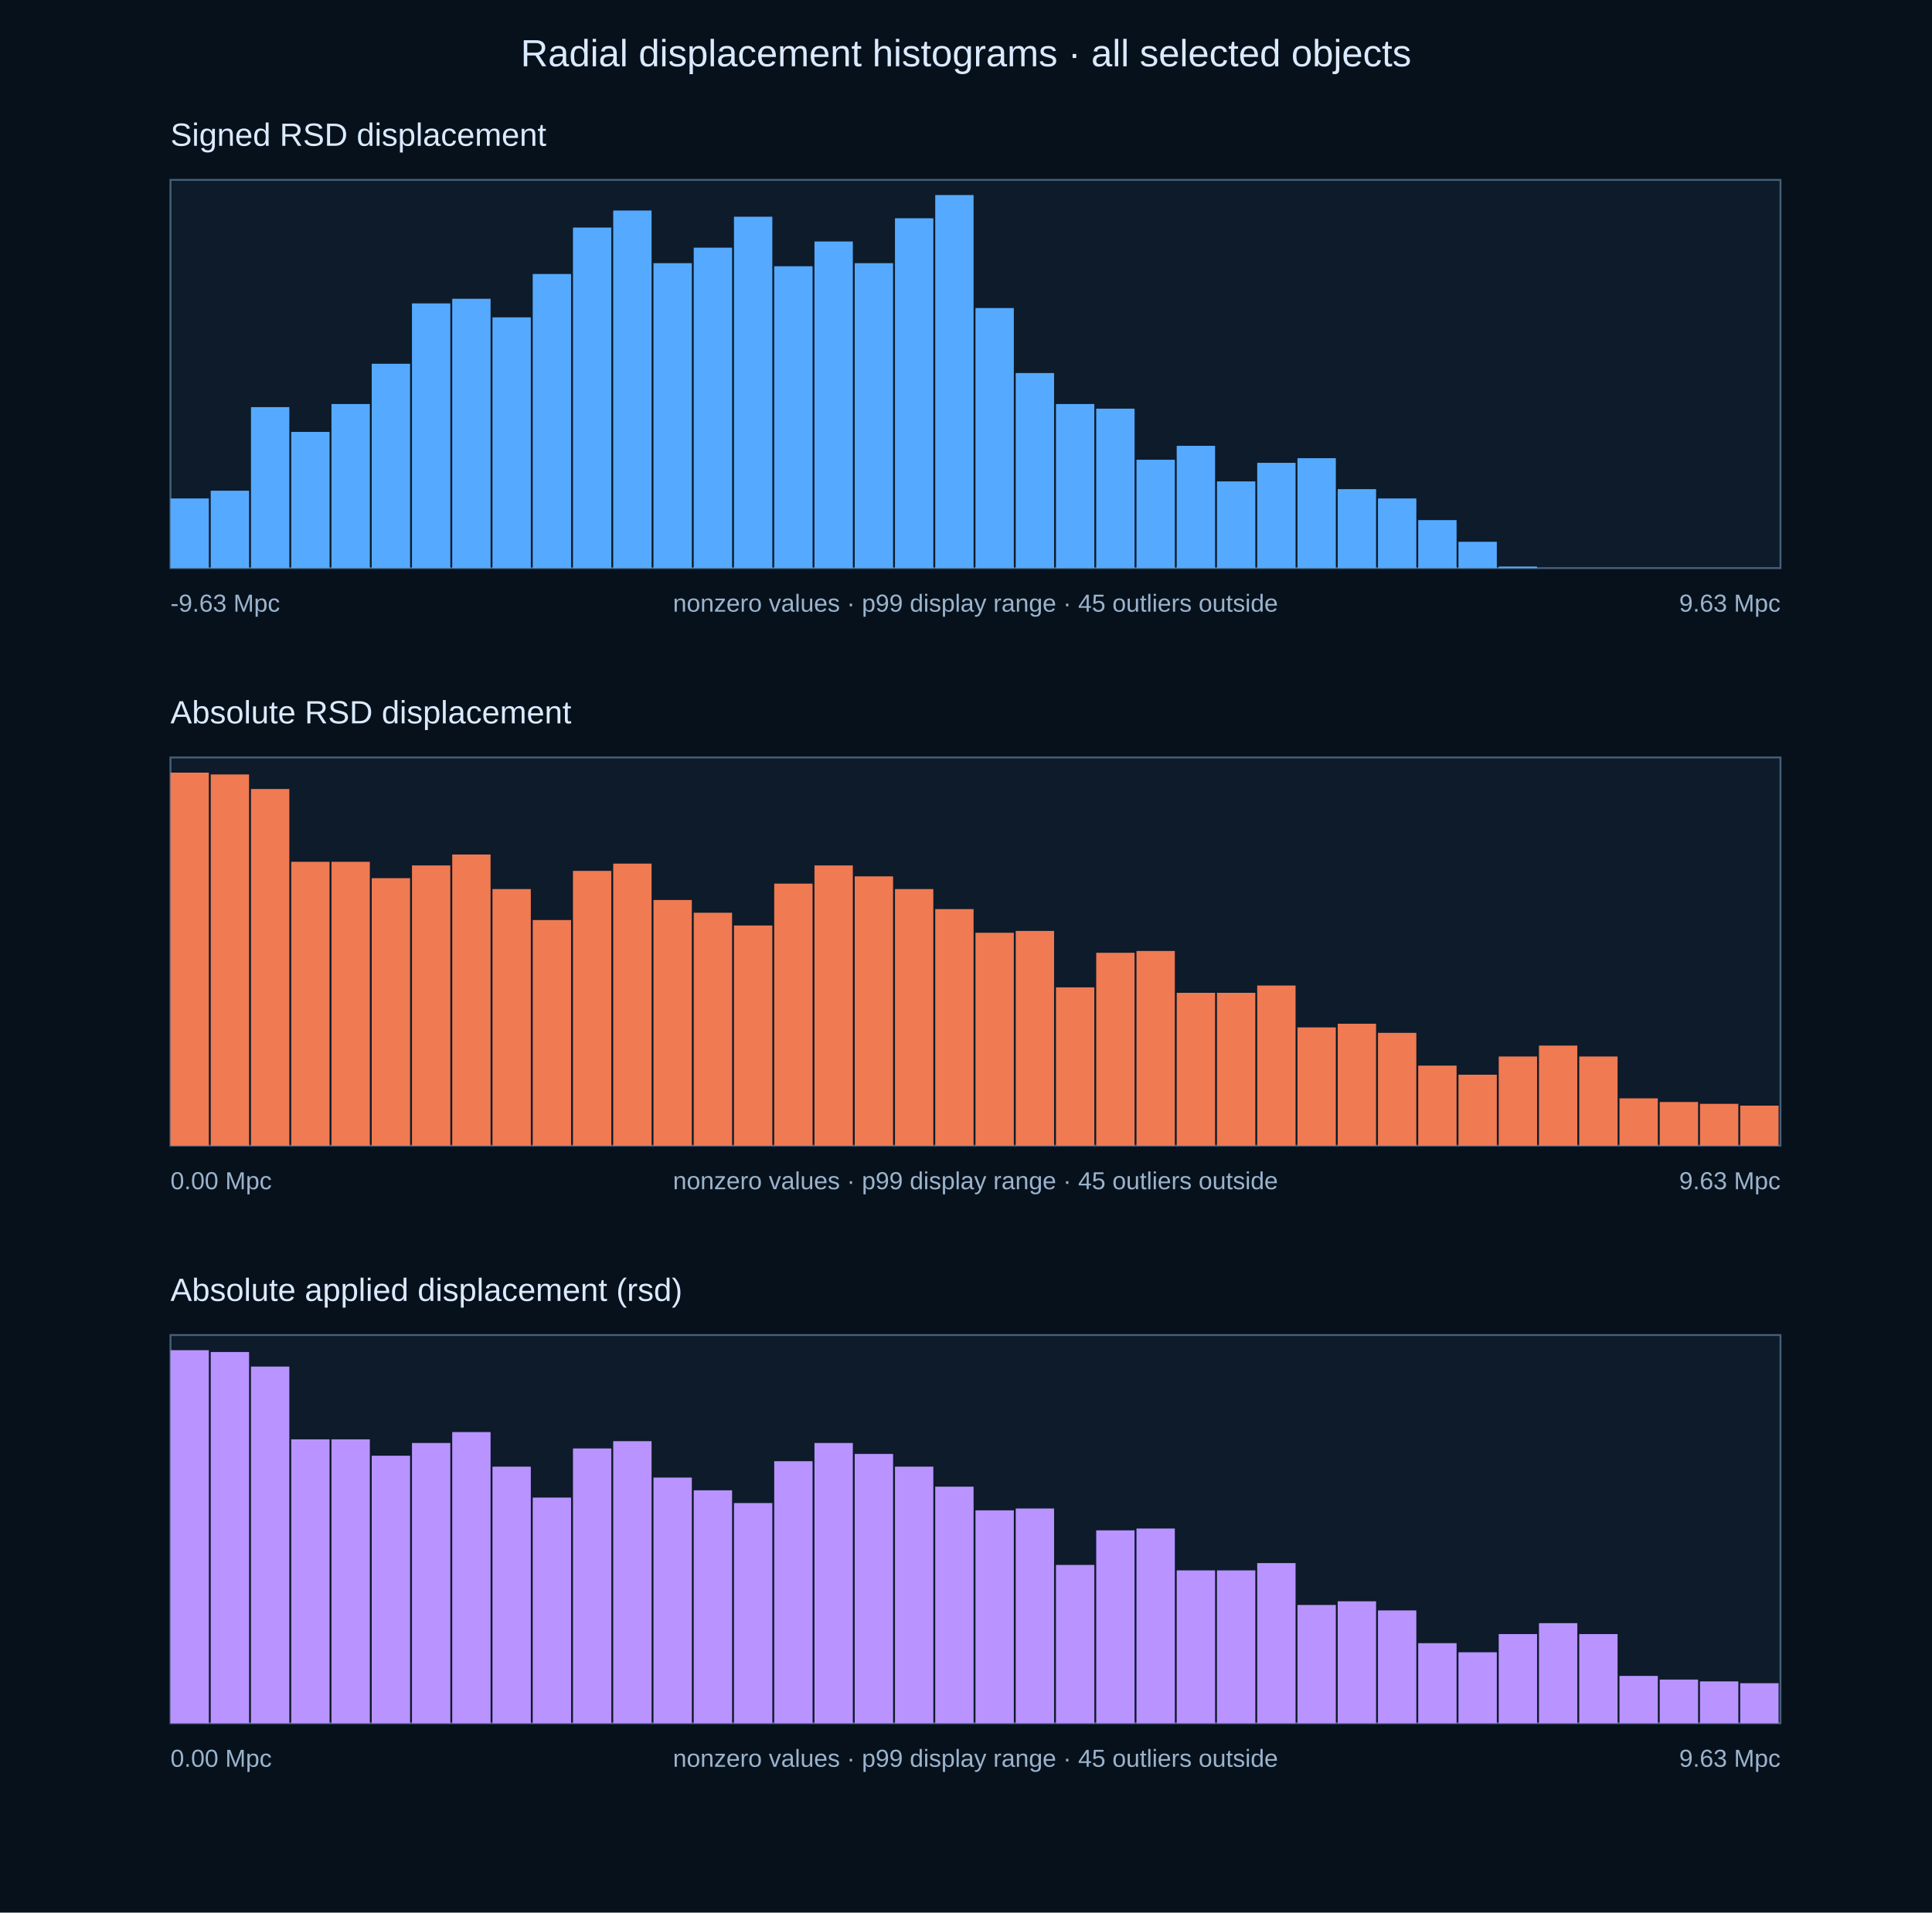
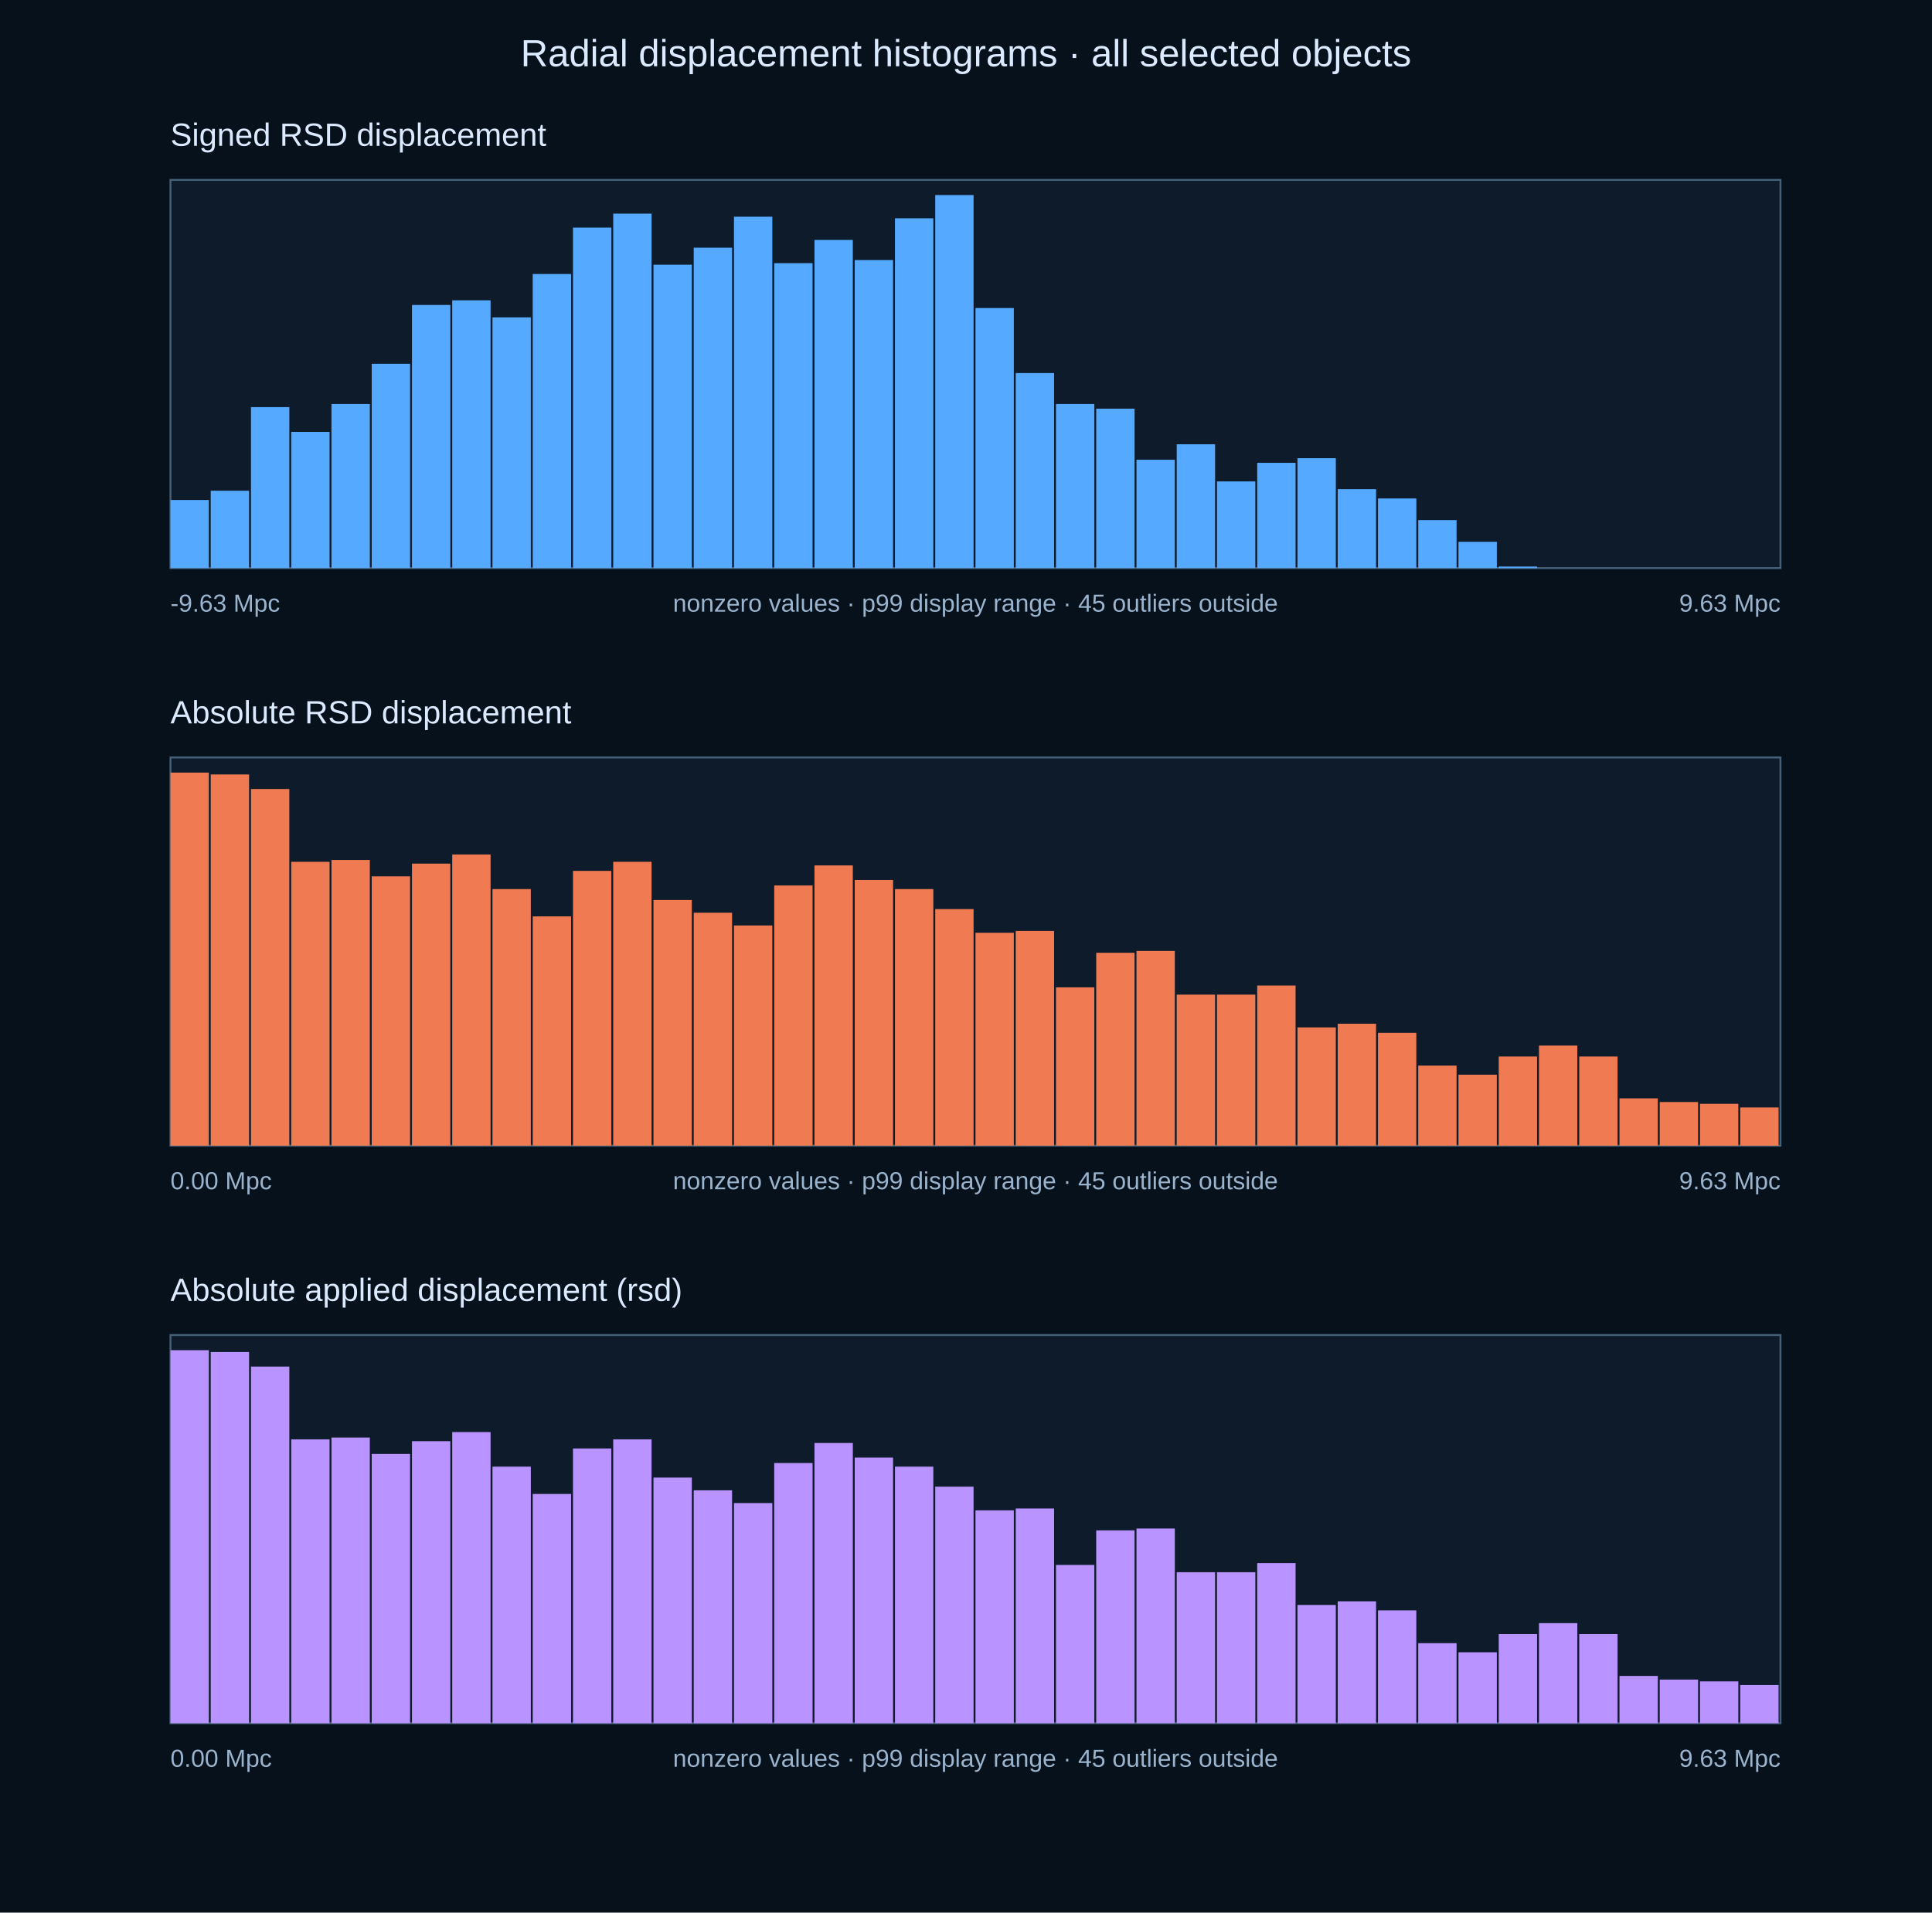
<svg xmlns="http://www.w3.org/2000/svg" viewBox="0 0 1020 1010">
  <rect width="1020" height="1010" fill="#07111c" />
  <style>text{font-family:Arial,sans-serif;fill:#dbeafe}.sub{font-size:13px;fill:#9bb4cd}</style>
  <text x="510" y="35" text-anchor="middle" font-size="20">Radial displacement histograms · all selected objects</text>
  <text x="90" y="77" font-size="17">Signed RSD displacement</text>
  <rect x="90" y="95" width="850" height="205" fill="#0d1b2a" stroke="#456079" />
-   <rect x="90.00" y="263.22" width="20.25" height="36.78" fill="#55aaff" />
+   <rect x="90.00" y="264.03" width="20.25" height="35.97" fill="#55aaff" />
  <rect x="111.25" y="259.13" width="20.25" height="40.87" fill="#55aaff" />
  <rect x="132.50" y="214.99" width="20.25" height="85.01" fill="#55aaff" />
  <rect x="153.75" y="228.07" width="20.25" height="71.93" fill="#55aaff" />
  <rect x="175.00" y="213.35" width="20.25" height="86.65" fill="#55aaff" />
  <rect x="196.25" y="192.10" width="20.25" height="107.90" fill="#55aaff" />
-   <rect x="217.50" y="160.22" width="20.25" height="139.78" fill="#55aaff" />
-   <rect x="238.75" y="157.77" width="20.25" height="142.23" fill="#55aaff" />
+   <rect x="217.50" y="161.04" width="20.25" height="138.96" fill="#55aaff" />
+   <rect x="238.75" y="158.59" width="20.25" height="141.41" fill="#55aaff" />
  <rect x="260.00" y="167.58" width="20.25" height="132.42" fill="#55aaff" />
  <rect x="281.25" y="144.69" width="20.25" height="155.31" fill="#55aaff" />
  <rect x="302.50" y="120.17" width="20.25" height="179.83" fill="#55aaff" />
-   <rect x="323.75" y="111.17" width="20.25" height="188.83" fill="#55aaff" />
-   <rect x="345.00" y="138.97" width="20.25" height="161.03" fill="#55aaff" />
+   <rect x="323.75" y="112.81" width="20.25" height="187.19" fill="#55aaff" />
+   <rect x="345.00" y="139.78" width="20.25" height="160.22" fill="#55aaff" />
  <rect x="366.25" y="130.79" width="20.25" height="169.21" fill="#55aaff" />
  <rect x="387.50" y="114.44" width="20.25" height="185.56" fill="#55aaff" />
-   <rect x="408.75" y="140.60" width="20.25" height="159.40" fill="#55aaff" />
-   <rect x="430.00" y="127.52" width="20.25" height="172.48" fill="#55aaff" />
-   <rect x="451.25" y="138.97" width="20.25" height="161.03" fill="#55aaff" />
+   <rect x="408.75" y="138.97" width="20.25" height="161.03" fill="#55aaff" />
+   <rect x="430.00" y="126.71" width="20.25" height="173.29" fill="#55aaff" />
+   <rect x="451.25" y="137.33" width="20.25" height="162.67" fill="#55aaff" />
  <rect x="472.50" y="115.26" width="20.25" height="184.74" fill="#55aaff" />
  <rect x="493.75" y="103.00" width="20.25" height="197.00" fill="#55aaff" />
  <rect x="515.00" y="162.67" width="20.25" height="137.33" fill="#55aaff" />
  <rect x="536.25" y="197.00" width="20.25" height="103.00" fill="#55aaff" />
  <rect x="557.50" y="213.35" width="20.25" height="86.65" fill="#55aaff" />
  <rect x="578.75" y="215.80" width="20.25" height="84.20" fill="#55aaff" />
  <rect x="600.00" y="242.78" width="20.25" height="57.22" fill="#55aaff" />
-   <rect x="621.25" y="235.42" width="20.25" height="64.58" fill="#55aaff" />
+   <rect x="621.25" y="234.61" width="20.25" height="65.39" fill="#55aaff" />
  <rect x="642.50" y="254.22" width="20.25" height="45.78" fill="#55aaff" />
  <rect x="663.75" y="244.41" width="20.25" height="55.59" fill="#55aaff" />
  <rect x="685.00" y="241.96" width="20.25" height="58.04" fill="#55aaff" />
  <rect x="706.25" y="258.31" width="20.25" height="41.69" fill="#55aaff" />
  <rect x="727.50" y="263.22" width="20.25" height="36.78" fill="#55aaff" />
  <rect x="748.75" y="274.66" width="20.25" height="25.34" fill="#55aaff" />
  <rect x="770.00" y="286.10" width="20.25" height="13.90" fill="#55aaff" />
  <rect x="791.25" y="299.18" width="20.25" height="0.82" fill="#55aaff" />
  <rect x="812.50" y="300.00" width="20.25" height="0.00" fill="#55aaff" />
  <rect x="833.75" y="300.00" width="20.25" height="0.00" fill="#55aaff" />
  <rect x="855.00" y="300.00" width="20.25" height="0.00" fill="#55aaff" />
  <rect x="876.25" y="300.00" width="20.25" height="0.00" fill="#55aaff" />
  <rect x="897.50" y="300.00" width="20.25" height="0.00" fill="#55aaff" />
  <rect x="918.75" y="300.00" width="20.25" height="0.00" fill="#55aaff" />
  <text x="90" y="323" class="sub">-9.63 Mpc</text>
  <text x="940" y="323" text-anchor="end" class="sub">9.63 Mpc</text>
  <text x="515.0" y="323" text-anchor="middle" class="sub">nonzero values · p99 display range · 45 outliers outside</text>
  <text x="90" y="382" font-size="17">Absolute RSD displacement</text>
  <rect x="90" y="400" width="850" height="205" fill="#0d1b2a" stroke="#456079" />
  <rect x="90.00" y="408.00" width="20.25" height="197.00" fill="#f07a52" />
  <rect x="111.25" y="408.96" width="20.25" height="196.04" fill="#f07a52" />
  <rect x="132.50" y="416.65" width="20.25" height="188.35" fill="#f07a52" />
  <rect x="153.75" y="455.09" width="20.25" height="149.91" fill="#f07a52" />
-   <rect x="175.00" y="455.09" width="20.25" height="149.91" fill="#f07a52" />
-   <rect x="196.25" y="463.74" width="20.25" height="141.26" fill="#f07a52" />
-   <rect x="217.50" y="457.01" width="20.25" height="147.99" fill="#f07a52" />
+   <rect x="175.00" y="454.13" width="20.25" height="150.87" fill="#f07a52" />
+   <rect x="196.25" y="462.78" width="20.25" height="142.22" fill="#f07a52" />
+   <rect x="217.50" y="456.05" width="20.25" height="148.95" fill="#f07a52" />
  <rect x="238.75" y="451.24" width="20.25" height="153.76" fill="#f07a52" />
  <rect x="260.00" y="469.50" width="20.25" height="135.50" fill="#f07a52" />
-   <rect x="281.25" y="485.84" width="20.25" height="119.16" fill="#f07a52" />
+   <rect x="281.25" y="483.92" width="20.25" height="121.08" fill="#f07a52" />
  <rect x="302.50" y="459.89" width="20.25" height="145.11" fill="#f07a52" />
-   <rect x="323.75" y="456.05" width="20.25" height="148.95" fill="#f07a52" />
+   <rect x="323.75" y="455.09" width="20.25" height="149.91" fill="#f07a52" />
  <rect x="345.00" y="475.27" width="20.25" height="129.73" fill="#f07a52" />
  <rect x="366.25" y="482.00" width="20.25" height="123.00" fill="#f07a52" />
  <rect x="387.50" y="488.72" width="20.25" height="116.28" fill="#f07a52" />
-   <rect x="408.75" y="466.62" width="20.25" height="138.38" fill="#f07a52" />
+   <rect x="408.75" y="467.58" width="20.25" height="137.42" fill="#f07a52" />
  <rect x="430.00" y="457.01" width="20.25" height="147.99" fill="#f07a52" />
-   <rect x="451.25" y="462.78" width="20.25" height="142.22" fill="#f07a52" />
+   <rect x="451.25" y="464.70" width="20.25" height="140.30" fill="#f07a52" />
  <rect x="472.50" y="469.50" width="20.25" height="135.50" fill="#f07a52" />
  <rect x="493.75" y="480.07" width="20.25" height="124.93" fill="#f07a52" />
  <rect x="515.00" y="492.57" width="20.25" height="112.43" fill="#f07a52" />
  <rect x="536.25" y="491.60" width="20.25" height="113.40" fill="#f07a52" />
  <rect x="557.50" y="521.40" width="20.25" height="83.60" fill="#f07a52" />
  <rect x="578.75" y="503.14" width="20.25" height="101.86" fill="#f07a52" />
  <rect x="600.00" y="502.18" width="20.25" height="102.82" fill="#f07a52" />
-   <rect x="621.25" y="524.28" width="20.25" height="80.72" fill="#f07a52" />
-   <rect x="642.50" y="524.28" width="20.25" height="80.72" fill="#f07a52" />
+   <rect x="621.25" y="525.24" width="20.25" height="79.76" fill="#f07a52" />
+   <rect x="642.50" y="525.24" width="20.25" height="79.76" fill="#f07a52" />
  <rect x="663.75" y="520.43" width="20.25" height="84.57" fill="#f07a52" />
  <rect x="685.00" y="542.54" width="20.25" height="62.46" fill="#f07a52" />
  <rect x="706.25" y="540.61" width="20.25" height="64.39" fill="#f07a52" />
  <rect x="727.50" y="545.42" width="20.25" height="59.58" fill="#f07a52" />
  <rect x="748.75" y="562.72" width="20.25" height="42.28" fill="#f07a52" />
  <rect x="770.00" y="567.52" width="20.25" height="37.48" fill="#f07a52" />
  <rect x="791.25" y="557.91" width="20.25" height="47.09" fill="#f07a52" />
  <rect x="812.50" y="552.15" width="20.25" height="52.85" fill="#f07a52" />
  <rect x="833.75" y="557.91" width="20.25" height="47.09" fill="#f07a52" />
  <rect x="855.00" y="580.01" width="20.25" height="24.99" fill="#f07a52" />
  <rect x="876.25" y="581.94" width="20.25" height="23.06" fill="#f07a52" />
  <rect x="897.50" y="582.90" width="20.25" height="22.10" fill="#f07a52" />
-   <rect x="918.75" y="583.86" width="20.25" height="21.14" fill="#f07a52" />
+   <rect x="918.75" y="584.82" width="20.25" height="20.18" fill="#f07a52" />
  <text x="90" y="628" class="sub">0.00 Mpc</text>
  <text x="940" y="628" text-anchor="end" class="sub">9.63 Mpc</text>
  <text x="515.0" y="628" text-anchor="middle" class="sub">nonzero values · p99 display range · 45 outliers outside</text>
  <text x="90" y="687" font-size="17">Absolute applied displacement (rsd)</text>
  <rect x="90" y="705" width="850" height="205" fill="#0d1b2a" stroke="#456079" />
  <rect x="90.00" y="713.00" width="20.25" height="197.00" fill="#b993ff" />
  <rect x="111.25" y="713.96" width="20.25" height="196.04" fill="#b993ff" />
  <rect x="132.50" y="721.65" width="20.25" height="188.35" fill="#b993ff" />
  <rect x="153.75" y="760.09" width="20.25" height="149.91" fill="#b993ff" />
-   <rect x="175.00" y="760.09" width="20.25" height="149.91" fill="#b993ff" />
-   <rect x="196.25" y="768.74" width="20.25" height="141.26" fill="#b993ff" />
-   <rect x="217.50" y="762.01" width="20.25" height="147.99" fill="#b993ff" />
+   <rect x="175.00" y="759.13" width="20.25" height="150.87" fill="#b993ff" />
+   <rect x="196.25" y="767.78" width="20.25" height="142.22" fill="#b993ff" />
+   <rect x="217.50" y="761.05" width="20.25" height="148.95" fill="#b993ff" />
  <rect x="238.75" y="756.24" width="20.25" height="153.76" fill="#b993ff" />
  <rect x="260.00" y="774.50" width="20.25" height="135.50" fill="#b993ff" />
-   <rect x="281.25" y="790.84" width="20.25" height="119.16" fill="#b993ff" />
+   <rect x="281.25" y="788.92" width="20.25" height="121.08" fill="#b993ff" />
  <rect x="302.50" y="764.89" width="20.25" height="145.11" fill="#b993ff" />
-   <rect x="323.75" y="761.05" width="20.25" height="148.95" fill="#b993ff" />
+   <rect x="323.75" y="760.09" width="20.25" height="149.91" fill="#b993ff" />
  <rect x="345.00" y="780.27" width="20.25" height="129.73" fill="#b993ff" />
  <rect x="366.25" y="787.00" width="20.25" height="123.00" fill="#b993ff" />
  <rect x="387.50" y="793.72" width="20.25" height="116.28" fill="#b993ff" />
-   <rect x="408.75" y="771.62" width="20.25" height="138.38" fill="#b993ff" />
+   <rect x="408.75" y="772.58" width="20.25" height="137.42" fill="#b993ff" />
  <rect x="430.00" y="762.01" width="20.25" height="147.99" fill="#b993ff" />
-   <rect x="451.25" y="767.78" width="20.25" height="142.22" fill="#b993ff" />
+   <rect x="451.25" y="769.70" width="20.25" height="140.30" fill="#b993ff" />
  <rect x="472.50" y="774.50" width="20.25" height="135.50" fill="#b993ff" />
  <rect x="493.75" y="785.07" width="20.25" height="124.93" fill="#b993ff" />
  <rect x="515.00" y="797.57" width="20.25" height="112.43" fill="#b993ff" />
  <rect x="536.25" y="796.60" width="20.25" height="113.40" fill="#b993ff" />
  <rect x="557.50" y="826.40" width="20.25" height="83.60" fill="#b993ff" />
  <rect x="578.75" y="808.14" width="20.25" height="101.86" fill="#b993ff" />
  <rect x="600.00" y="807.18" width="20.25" height="102.82" fill="#b993ff" />
-   <rect x="621.25" y="829.28" width="20.25" height="80.72" fill="#b993ff" />
-   <rect x="642.50" y="829.28" width="20.25" height="80.72" fill="#b993ff" />
+   <rect x="621.25" y="830.24" width="20.25" height="79.76" fill="#b993ff" />
+   <rect x="642.50" y="830.24" width="20.25" height="79.76" fill="#b993ff" />
  <rect x="663.75" y="825.43" width="20.25" height="84.57" fill="#b993ff" />
  <rect x="685.00" y="847.54" width="20.25" height="62.46" fill="#b993ff" />
  <rect x="706.25" y="845.61" width="20.25" height="64.39" fill="#b993ff" />
  <rect x="727.50" y="850.42" width="20.25" height="59.58" fill="#b993ff" />
  <rect x="748.75" y="867.72" width="20.25" height="42.28" fill="#b993ff" />
  <rect x="770.00" y="872.52" width="20.25" height="37.48" fill="#b993ff" />
  <rect x="791.25" y="862.91" width="20.25" height="47.09" fill="#b993ff" />
  <rect x="812.50" y="857.15" width="20.25" height="52.85" fill="#b993ff" />
  <rect x="833.75" y="862.91" width="20.25" height="47.09" fill="#b993ff" />
  <rect x="855.00" y="885.01" width="20.25" height="24.99" fill="#b993ff" />
  <rect x="876.25" y="886.94" width="20.25" height="23.06" fill="#b993ff" />
  <rect x="897.50" y="887.90" width="20.25" height="22.10" fill="#b993ff" />
-   <rect x="918.75" y="888.86" width="20.25" height="21.14" fill="#b993ff" />
+   <rect x="918.75" y="889.82" width="20.25" height="20.18" fill="#b993ff" />
  <text x="90" y="933" class="sub">0.00 Mpc</text>
  <text x="940" y="933" text-anchor="end" class="sub">9.63 Mpc</text>
  <text x="515.0" y="933" text-anchor="middle" class="sub">nonzero values · p99 display range · 45 outliers outside</text>
</svg>
